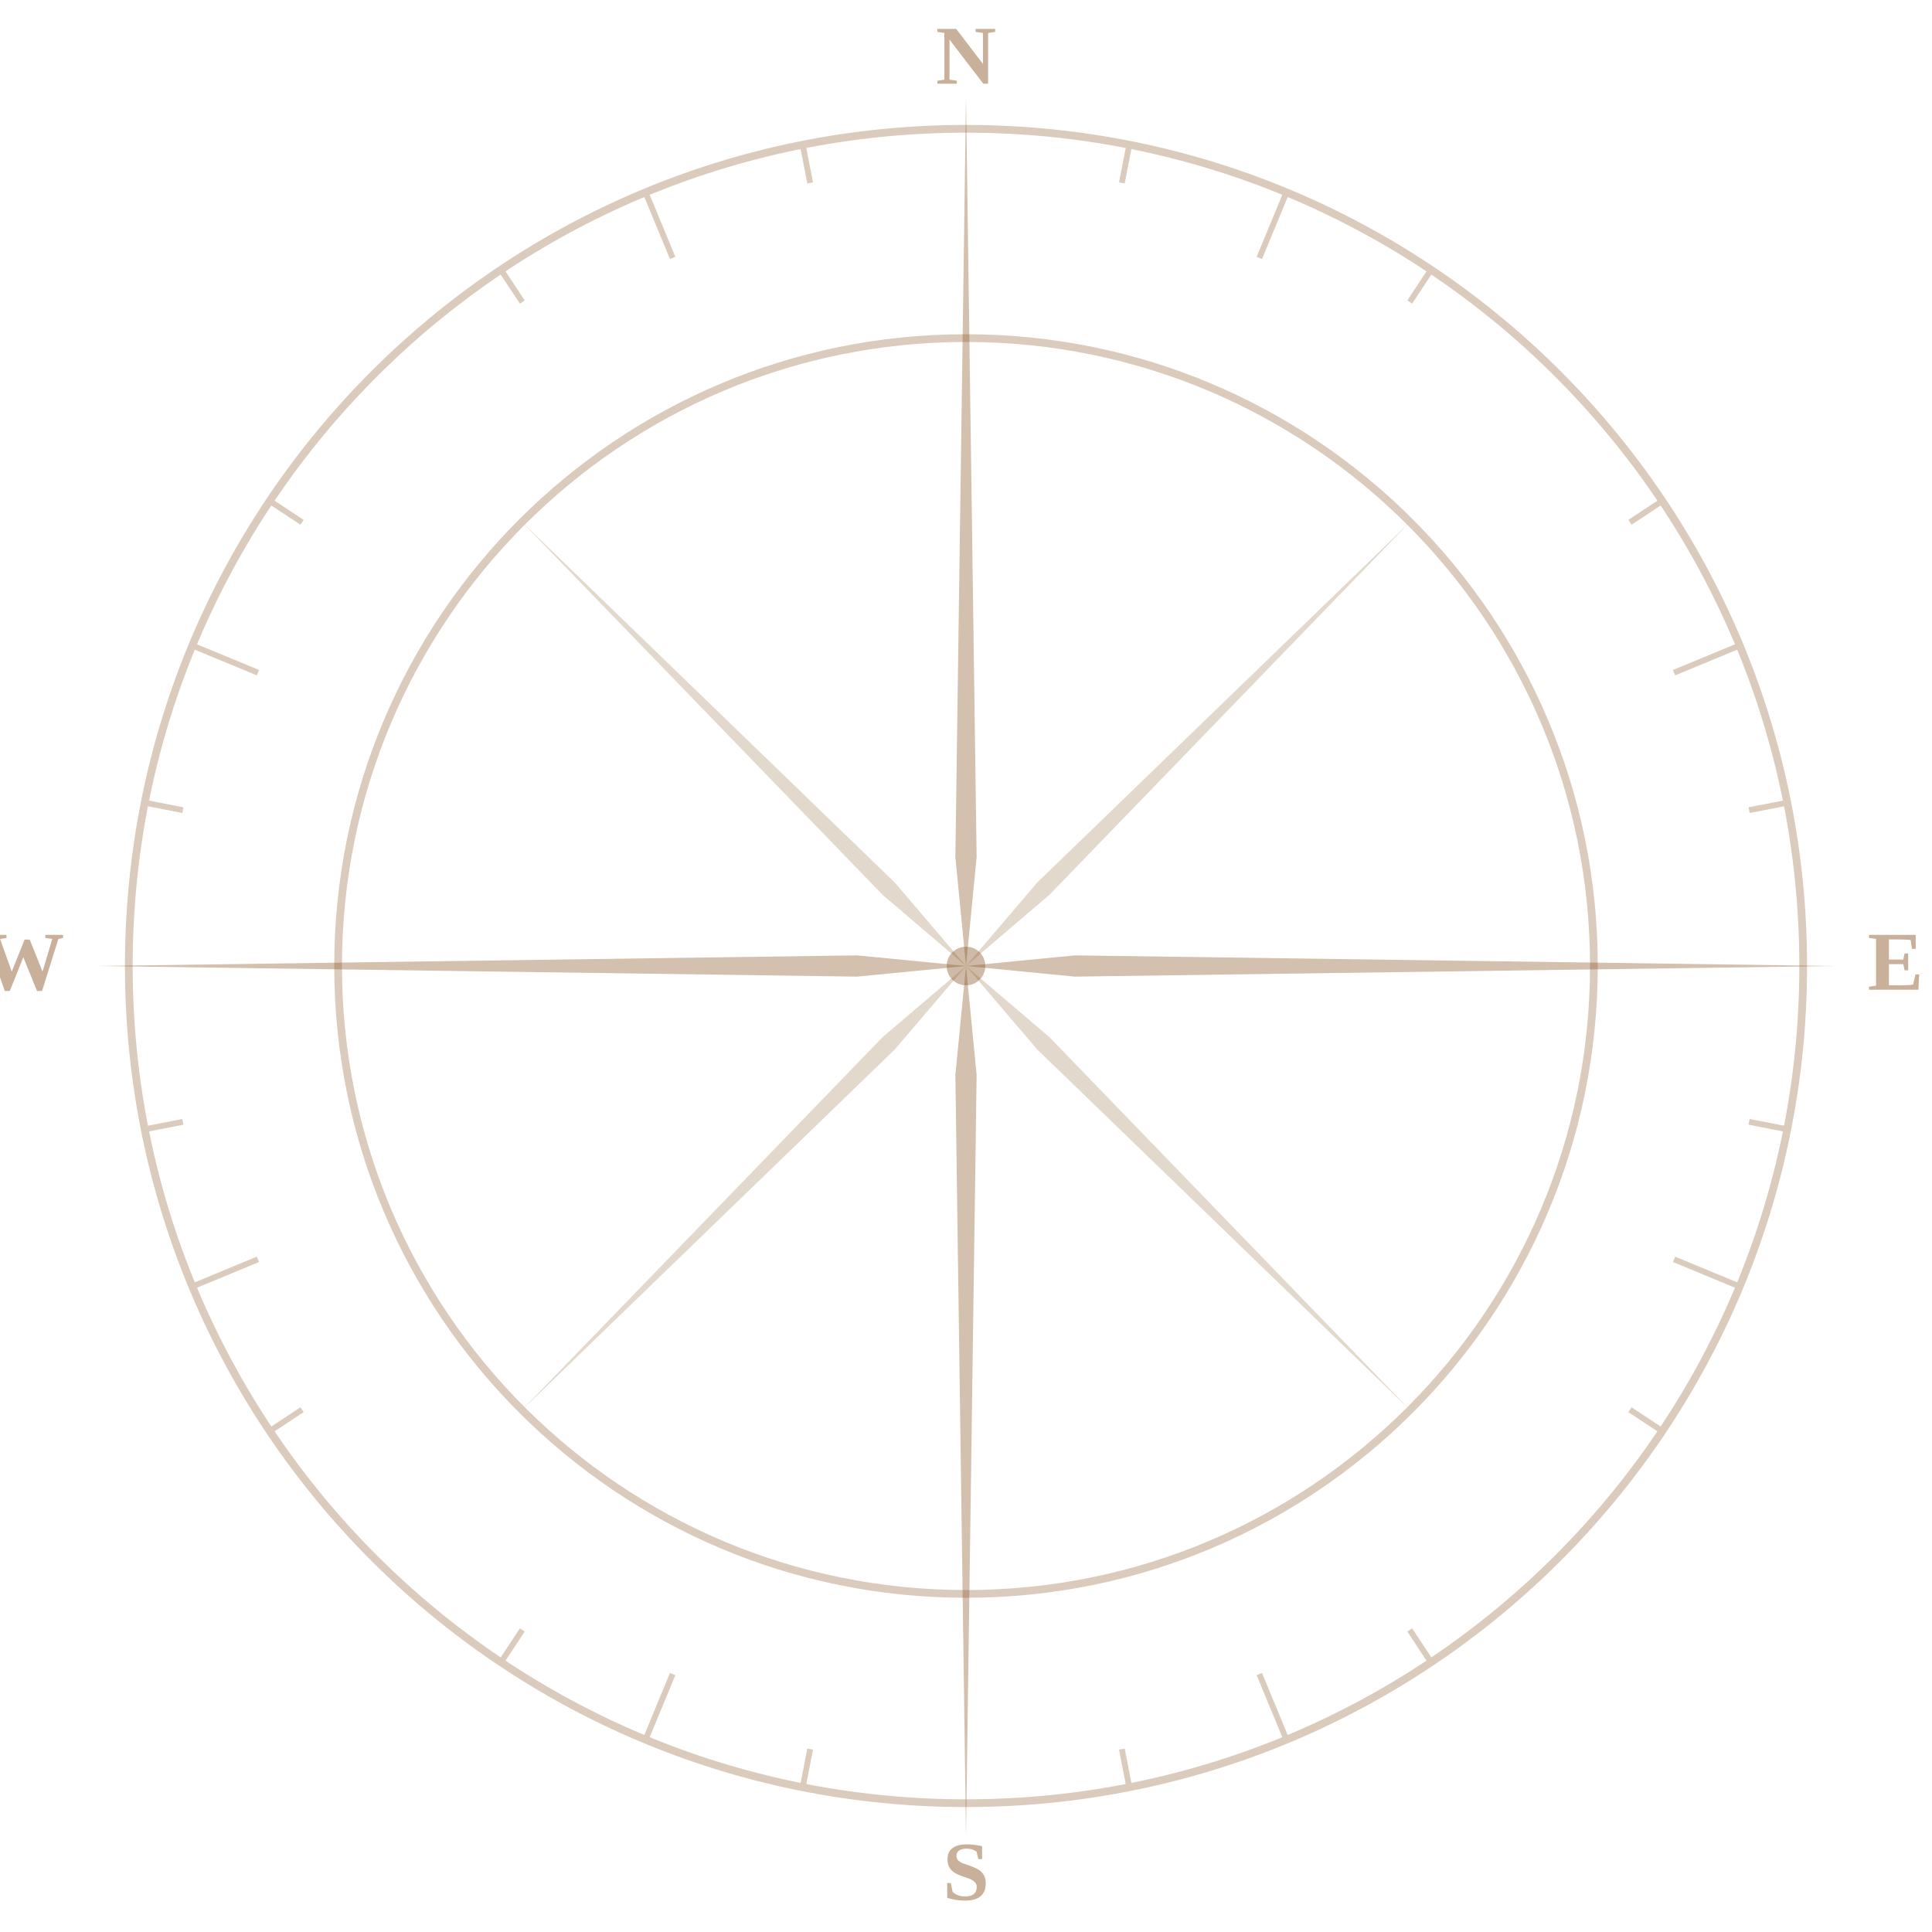
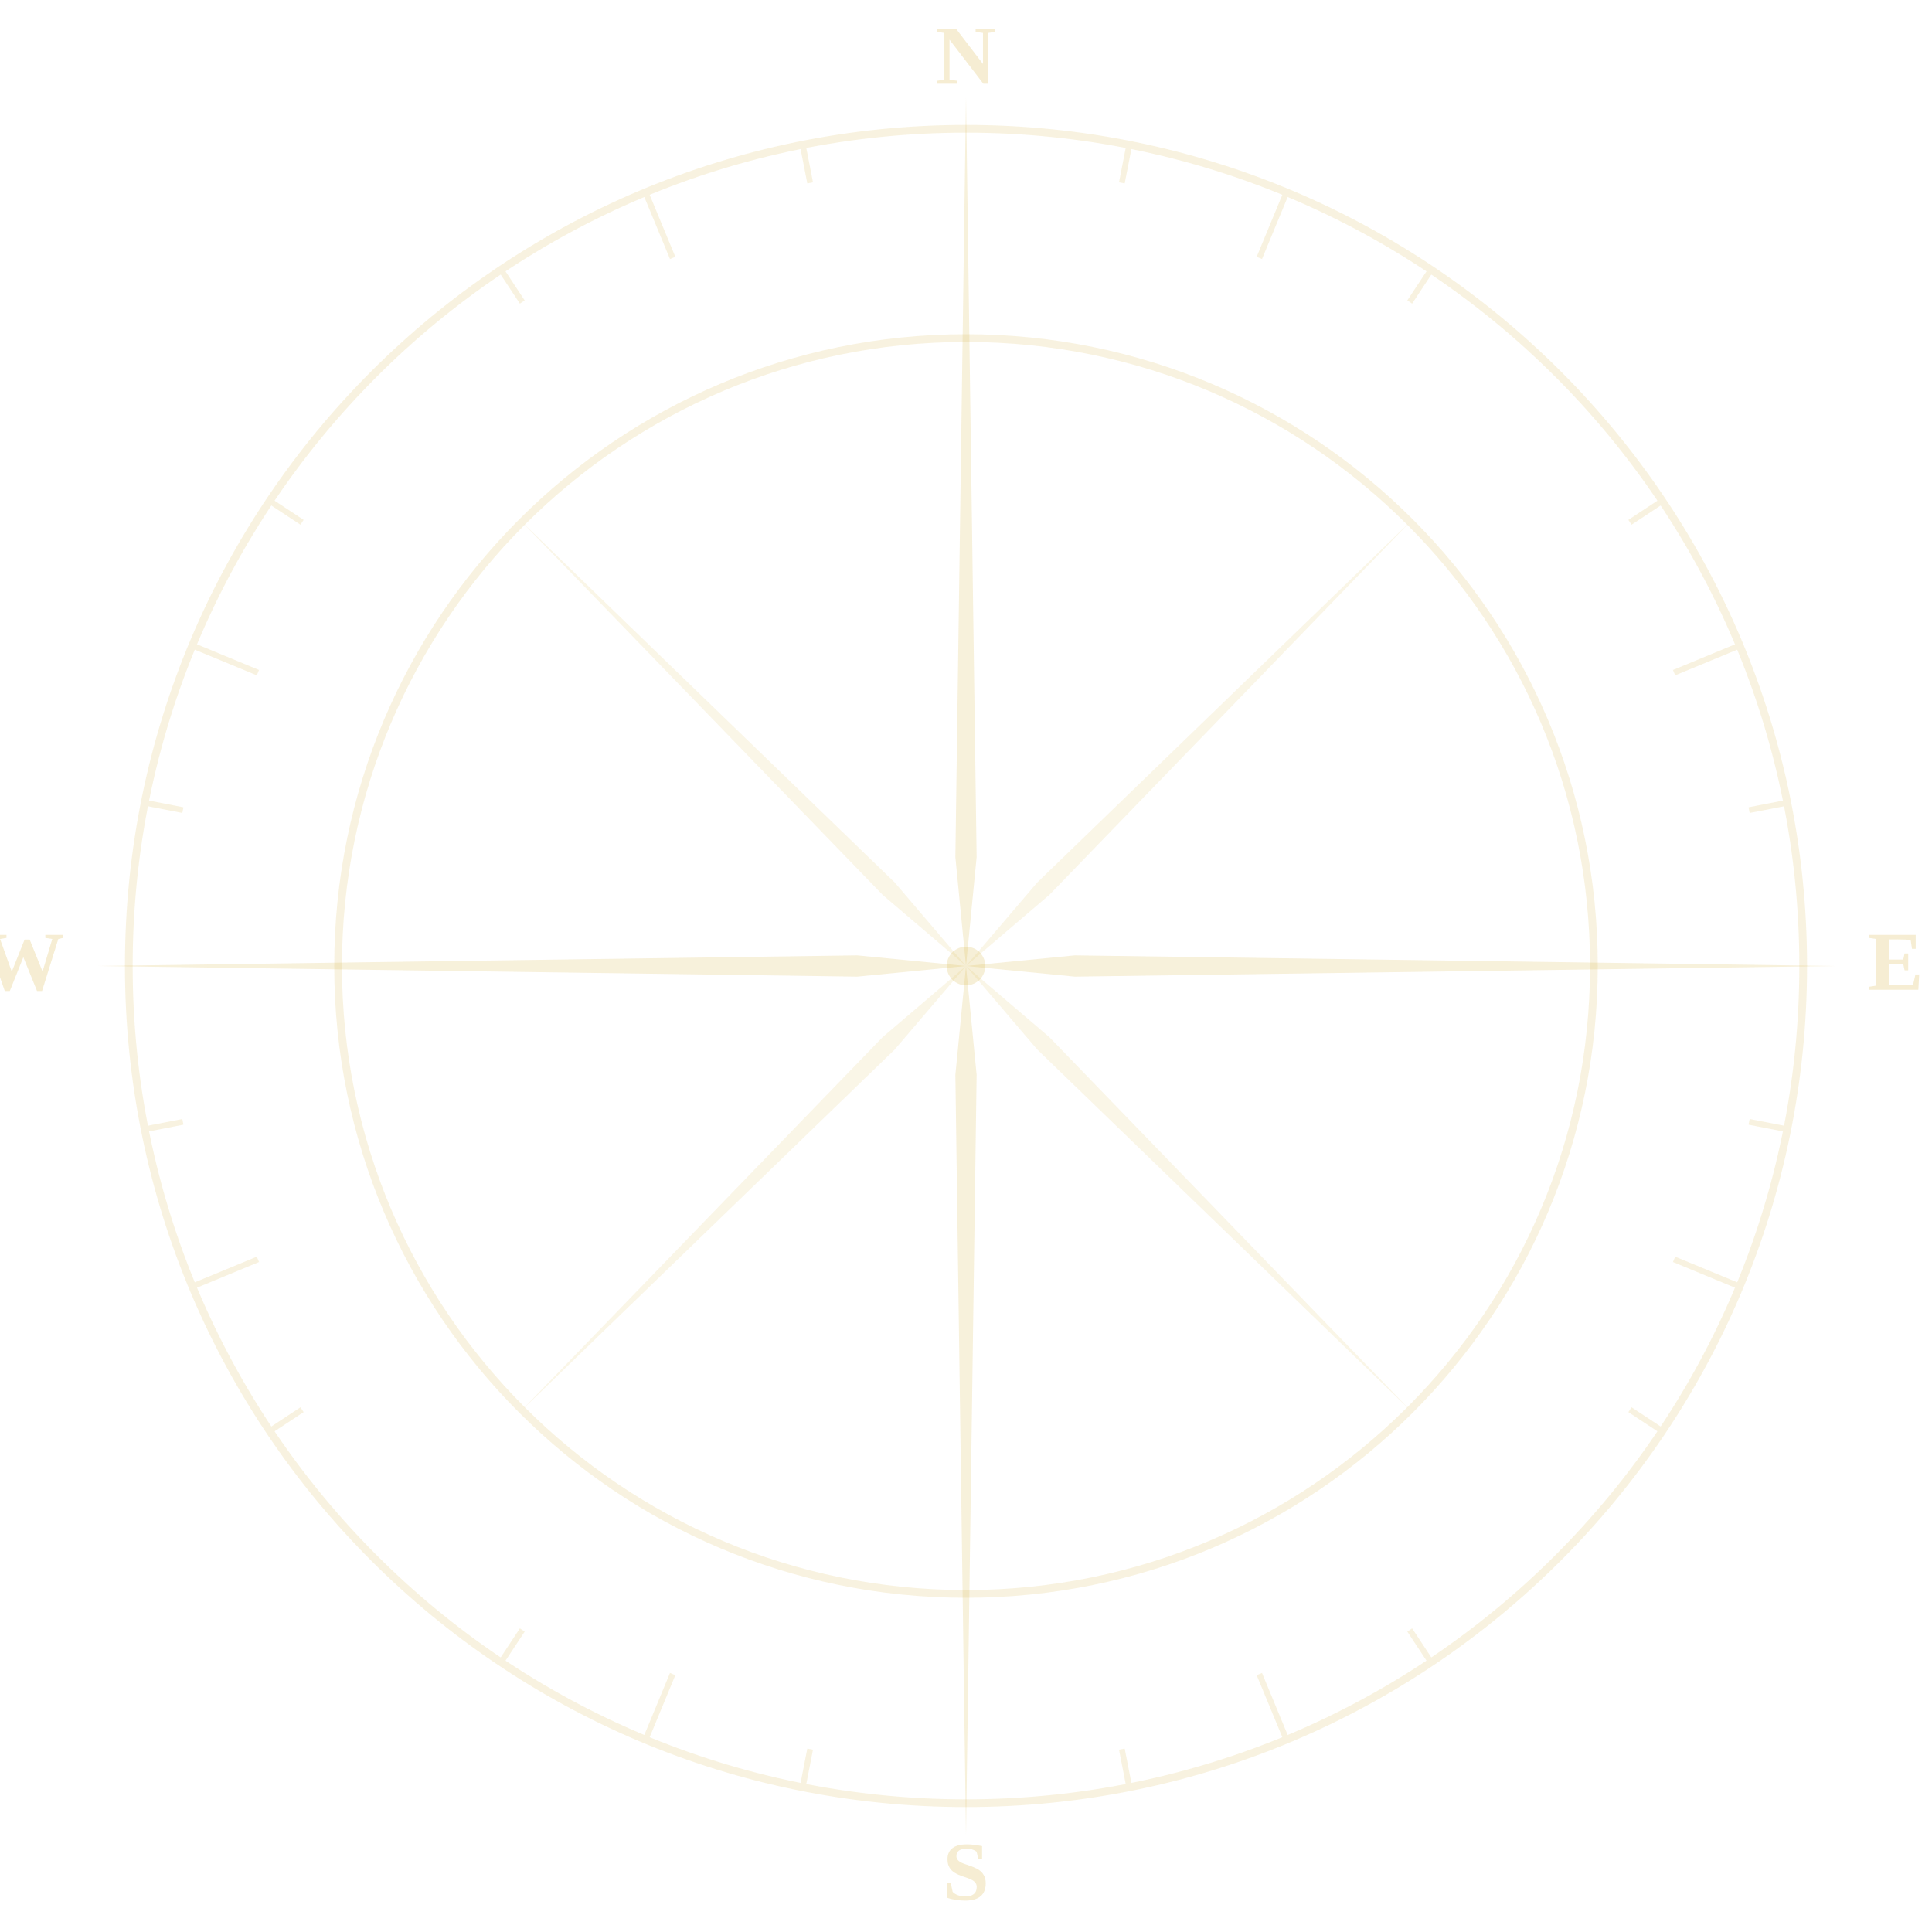
<svg xmlns="http://www.w3.org/2000/svg" width="600" height="600" viewBox="0 0 600 600">
-   <g fill="#8B5A2B">
-     <path opacity="0.38" d="M300,300 L296.7,266.2 L300,30 L303.3,266.2 Z M300,300 L333.8,296.7 L570,300 L333.8,303.3 Z M300,300 L303.3,333.8 L300,570 L296.7,333.8 Z M300,300 L266.2,303.3 L30,300 L266.2,296.7 Z" />
-     <path opacity="0.24" d="M300,300 L322.1,274.1 L437.9,162.1 L325.9,277.9 Z M300,300 L325.9,322.1 L437.9,437.9 L322.1,325.9 Z M300,300 L277.9,325.9 L162.1,437.9 L274.1,322.1 Z M300,300 L274.1,277.9 L162.1,162.1 L277.9,274.1 Z" />
+   <g fill="#D4AF37">
+     <path opacity="0.18" d="M300,300 L296.7,266.2 L300,30 L303.3,266.2 Z M300,300 L333.8,296.7 L570,300 L333.8,303.3 Z M300,300 L303.3,333.8 L300,570 L296.7,333.8 Z M300,300 L266.2,303.3 L30,300 L266.2,296.7 Z" />
+     <path opacity="0.12" d="M300,300 L322.1,274.1 L437.9,162.1 L325.9,277.9 Z M300,300 L325.9,322.1 L437.9,437.9 L322.1,325.9 Z M300,300 L277.9,325.9 L162.1,437.9 L274.1,322.1 Z M300,300 L274.1,277.9 L162.1,162.1 L277.9,274.1 Z" />
  </g>
-   <g stroke="#8B5A2B" stroke-width="1.8" opacity="0.32" fill="none">
+   <g stroke="#D4AF37" stroke-width="1.8" opacity="0.16" fill="none">
    <path d="M348.4,56.8 L350.7,45 M391.1,80.1 L399.5,59.8 M437.8,93.8 L444.4,83.8 M506.2,162.2 L516.2,155.6 M519.9,208.9 L540.2,200.5 M543.2,251.6 L555,249.3 M543.2,348.4 L555,350.7 M519.9,391.1 L540.2,399.5 M506.2,437.8 L516.2,444.4 M437.8,506.2 L444.4,516.2 M391.1,519.9 L399.5,540.2 M348.4,543.2 L350.7,555 M251.6,543.2 L249.3,555 M208.9,519.9 L200.5,540.2 M162.2,506.2 L155.6,516.2 M93.8,437.8 L83.8,444.4 M80.1,391.1 L59.8,399.5 M56.8,348.4 L45,350.7 M56.8,251.6 L45,249.3 M80.1,208.9 L59.8,200.5 M93.8,162.2 L83.8,155.6 M162.2,93.8 L155.6,83.8 M208.9,80.1 L200.5,59.8 M251.6,56.8 L249.3,45" />
    <circle cx="300" cy="300" r="260" stroke-width="2.4" />
    <circle cx="300" cy="300" r="195" stroke-width="2.4" />
  </g>
-   <circle cx="300" cy="300" r="6" fill="#8B5A2B" opacity="0.42" />
-   <g font-family="Georgia, 'Times New Roman', serif" font-size="26" font-weight="bold" fill="#8B5A2B" opacity="0.48">
+   <circle cx="300" cy="300" r="6" fill="#D4AF37" opacity="0.20" />
+   <g font-family="Georgia, 'Times New Roman', serif" font-size="26" font-weight="bold" fill="#D4AF37" opacity="0.22">
    <text x="300" y="26" text-anchor="middle">N</text>
    <text x="300" y="590" text-anchor="middle">S</text>
    <text x="580" y="300" text-anchor="start" dominant-baseline="middle">E</text>
    <text x="20" y="300" text-anchor="end" dominant-baseline="middle">W</text>
  </g>
</svg>
